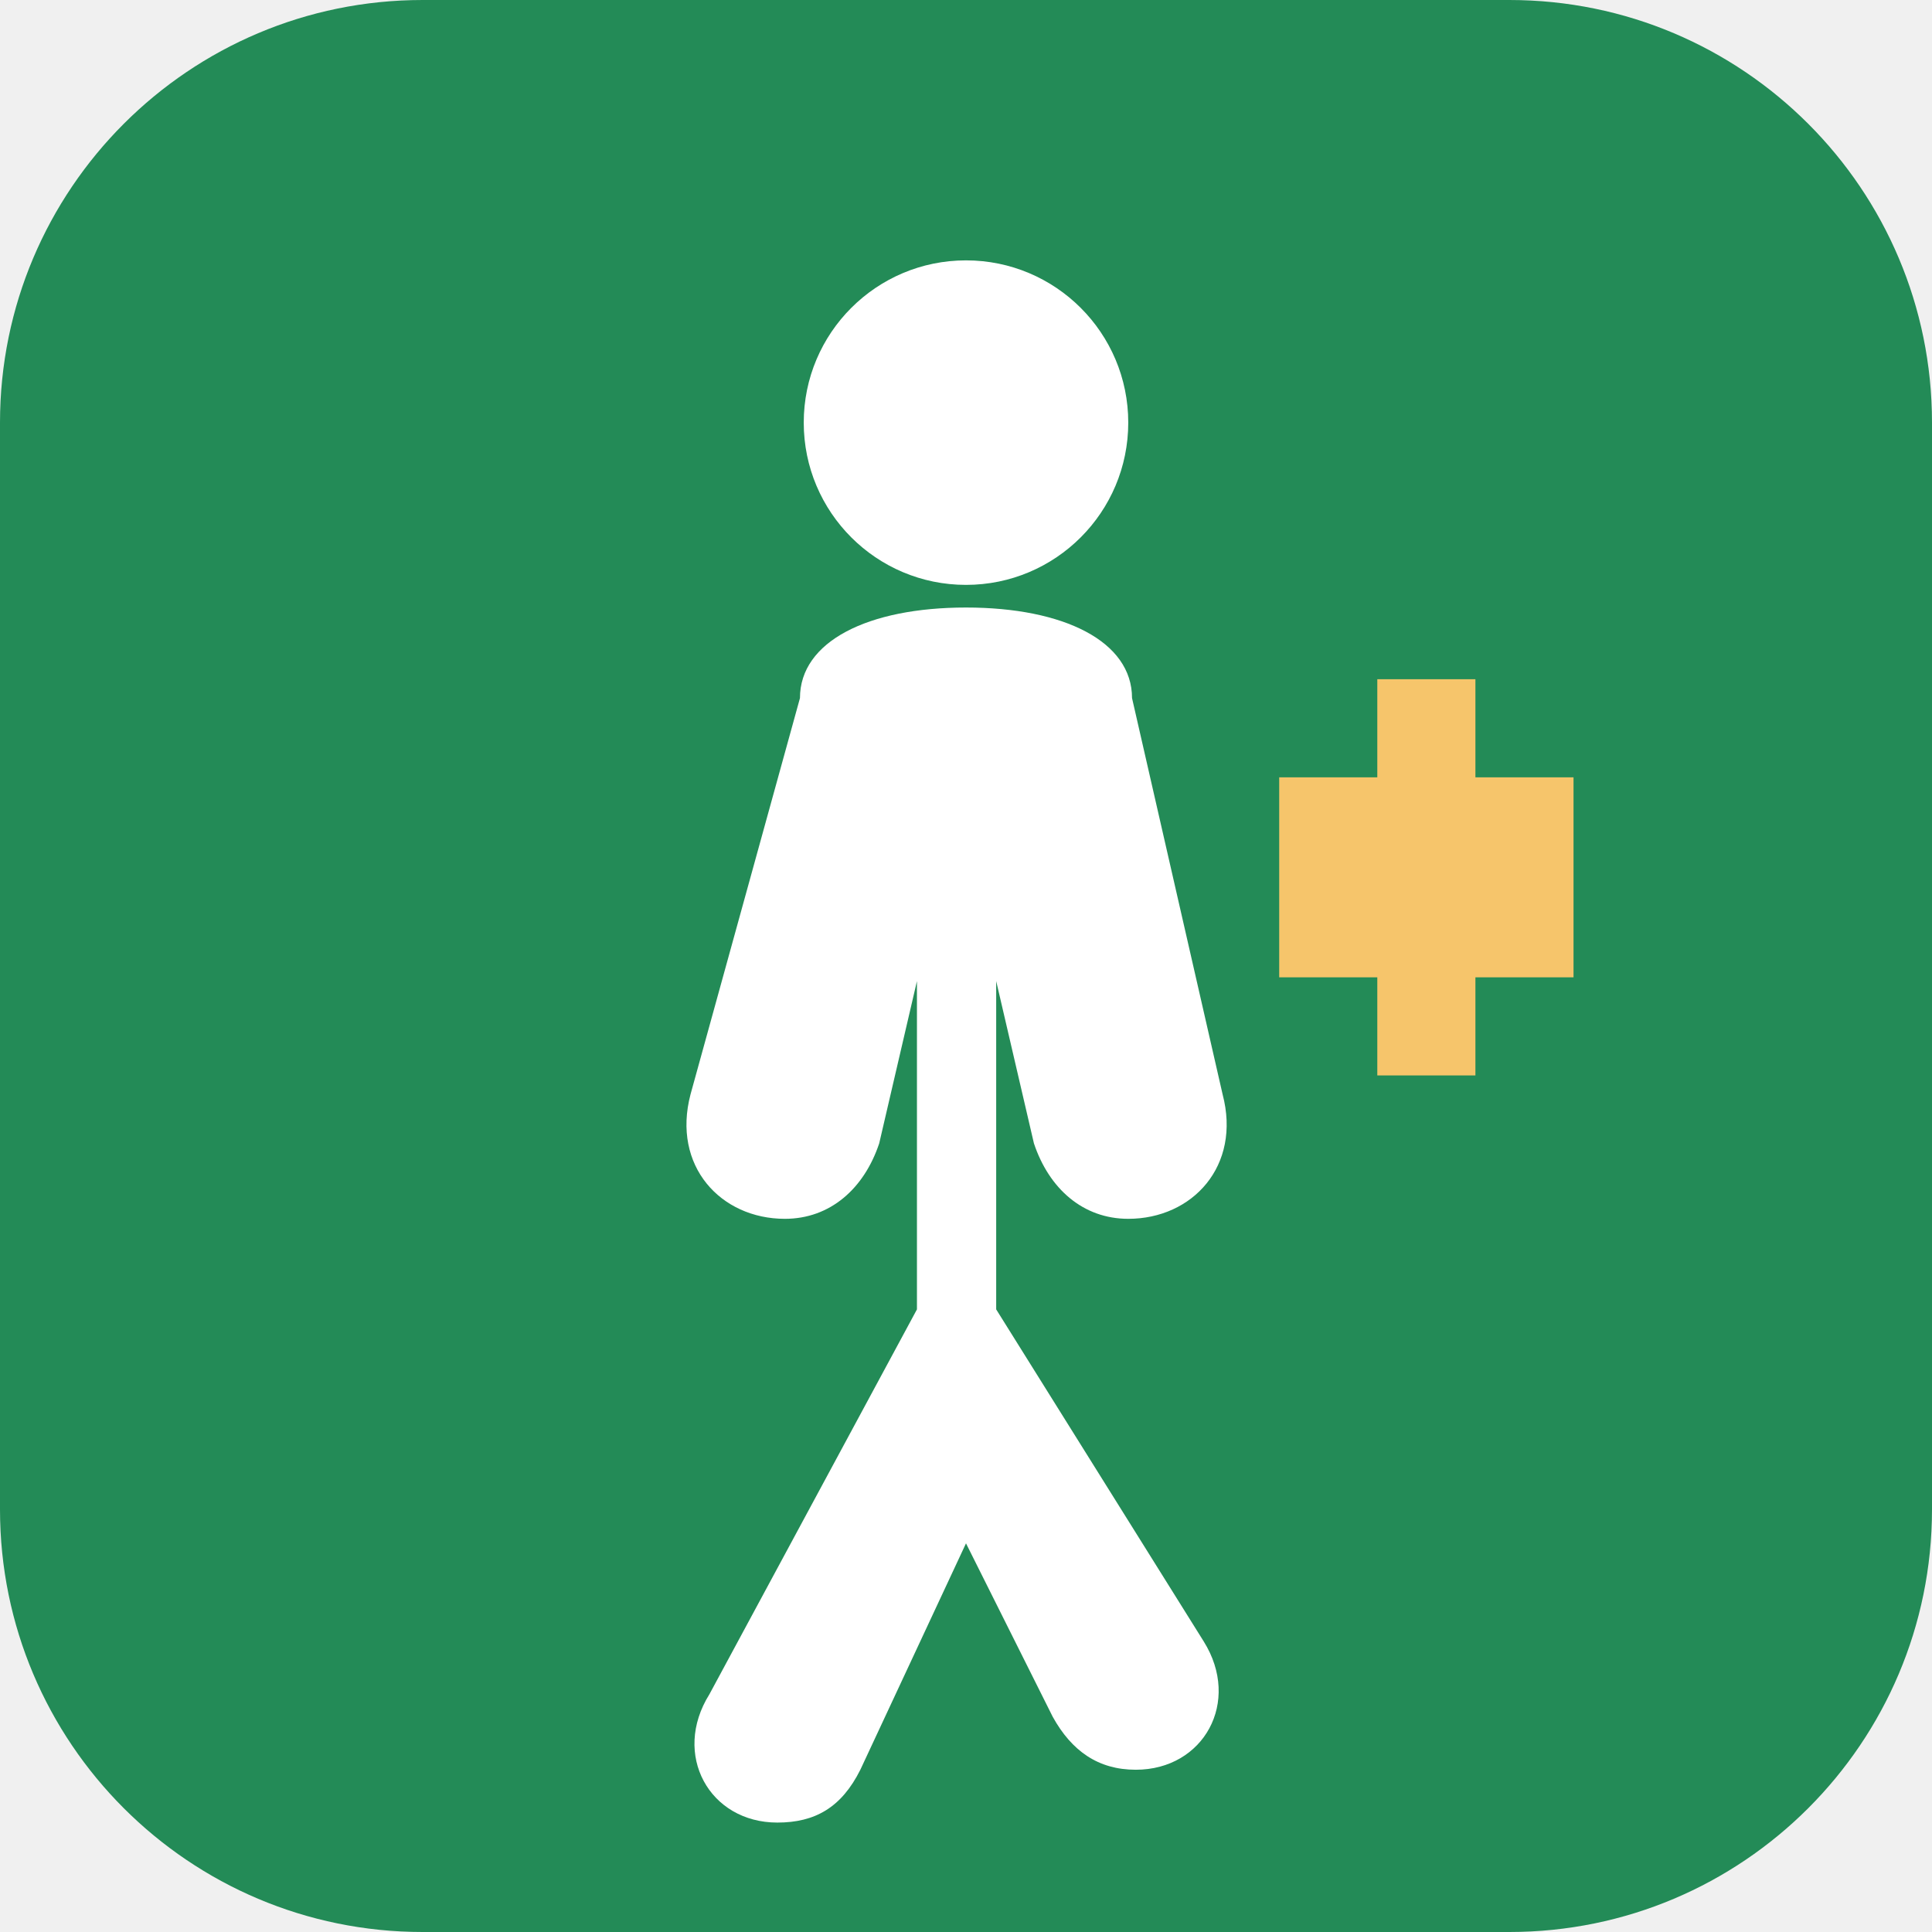
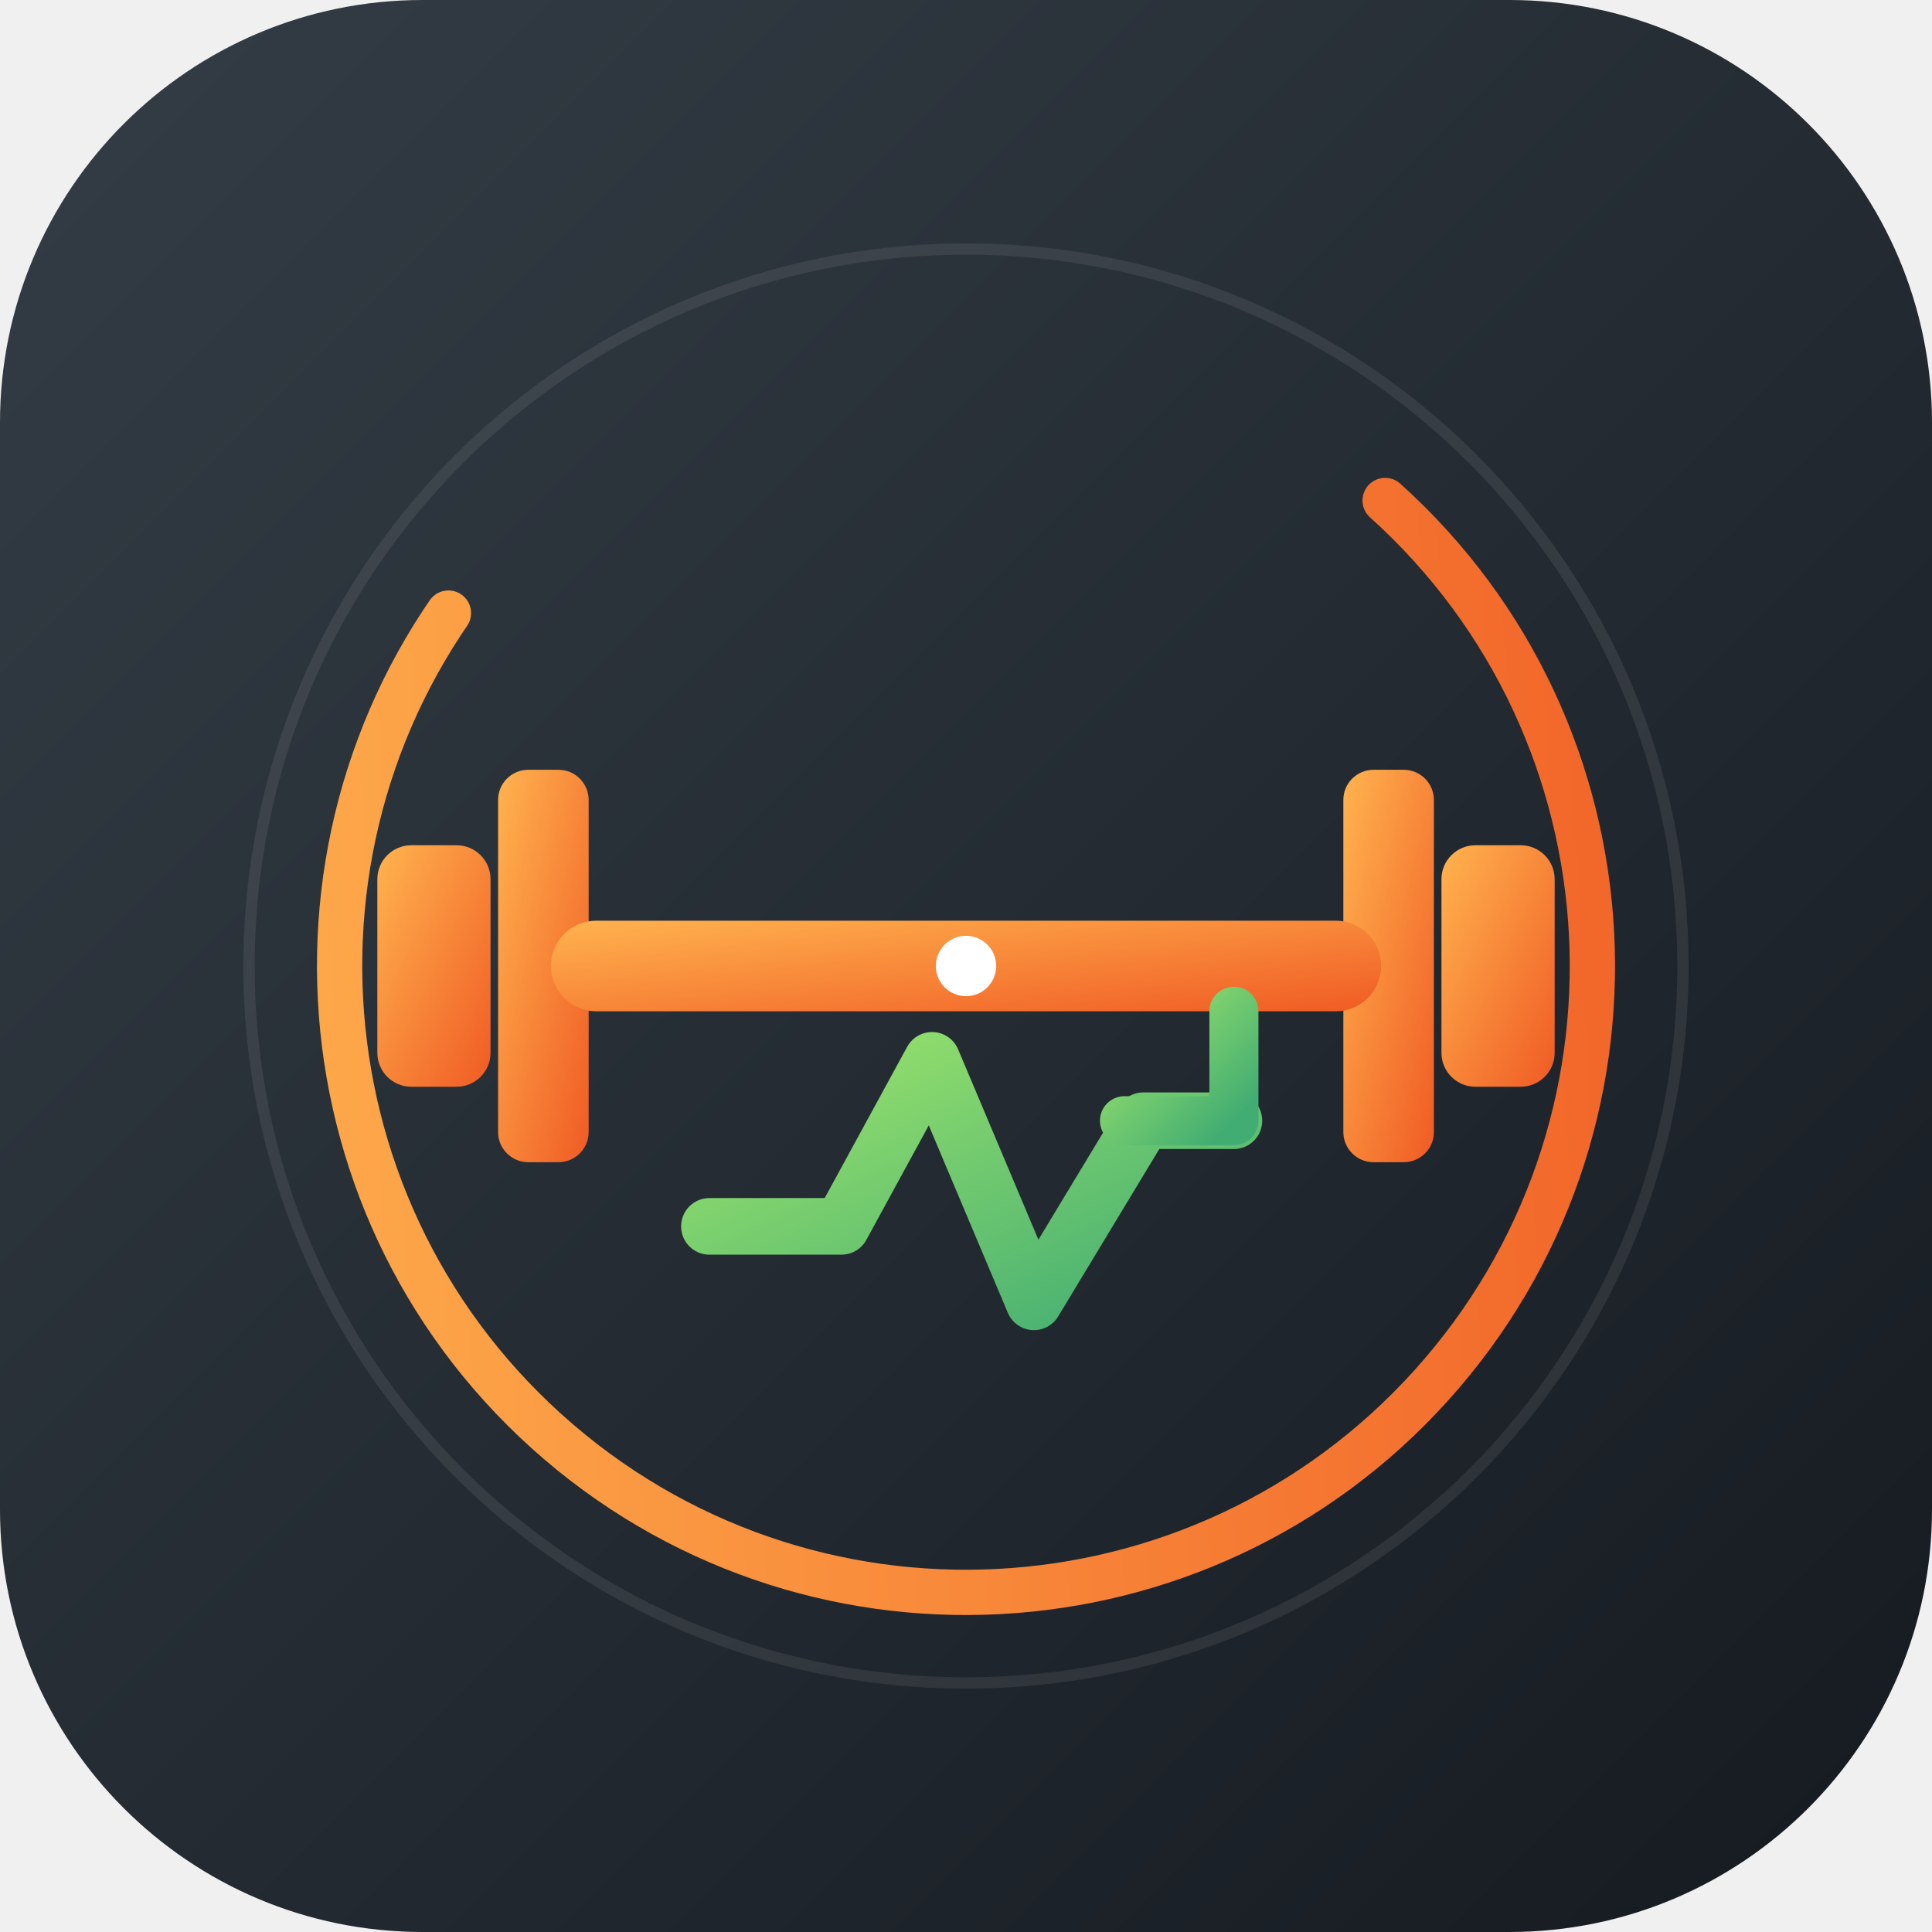
- <svg xmlns="http://www.w3.org/2000/svg" viewBox="0 0 512 512">
-   <rect width="512" height="512" rx="112" fill="#238B57" />
-   <circle cx="256" cy="112" r="43" fill="#fff" />
-   <path d="M212 185c0-15 18-24 44-24s44 9 44 24l24 105c5 19-8 33-25 33-12 0-21-8-25-20l-10-43v87l55 88c10 16 0 34-18 34-10 0-17-5-22-14l-23-46-28 60c-5 10-12 14-22 14-18 0-28-18-18-34l55-102v-87l-10 43c-4 12-13 20-25 20-17 0-30-14-25-33z" fill="#fff" />
-   <path d="M365 180h26v105h-26zM339 206h78v53h-78z" fill="#F6C56B" />
+ <svg xmlns="http://www.w3.org/2000/svg" viewBox="0 0 512 512" role="img" aria-labelledby="title">
+   <defs>
+     <linearGradient id="bg" x1="0" y1="0" x2="1" y2="1">
+       <stop stop-color="#343d46" />
+       <stop offset="1" stop-color="#151a20" />
+     </linearGradient>
+     <linearGradient id="orange" x1="0" y1="0" x2="1" y2="1">
+       <stop stop-color="#ffb34f" />
+       <stop offset="1" stop-color="#f05b24" />
+     </linearGradient>
+     <linearGradient id="green" x1="0" y1="0" x2="1" y2="1">
+       <stop stop-color="#9be36b" />
+       <stop offset="1" stop-color="#42ad73" />
+     </linearGradient>
+   </defs>
+   <rect width="512" height="512" rx="112" fill="url(#bg)" />
+   <circle cx="256" cy="256" r="190" fill="none" stroke="#ffffff" stroke-opacity=".08" stroke-width="3" />
+   <circle cx="256" cy="256" r="166" fill="none" stroke="url(#orange)" stroke-width="12" stroke-dasharray="760 284" stroke-linecap="round" transform="rotate(-48 256 256)" />
+   <g fill="url(#orange)">
+     <rect x="100" y="224" width="30" height="64" rx="9" />
+     <rect x="132" y="204" width="24" height="104" rx="8" />
+     <rect x="356" y="204" width="24" height="104" rx="8" />
+     <rect x="382" y="224" width="30" height="64" rx="9" />
+     <rect x="146" y="244" width="220" height="24" rx="12" />
+   </g>
+   <path d="M188 325h35l24-44 27 64 29-48h24" fill="none" stroke="url(#green)" stroke-width="15" stroke-linecap="round" stroke-linejoin="round" />
+   <path d="M298 297h29v-29" fill="none" stroke="url(#green)" stroke-width="13" stroke-linecap="round" stroke-linejoin="round" />
+   <circle cx="256" cy="256" r="8" fill="#fff" />
</svg>
